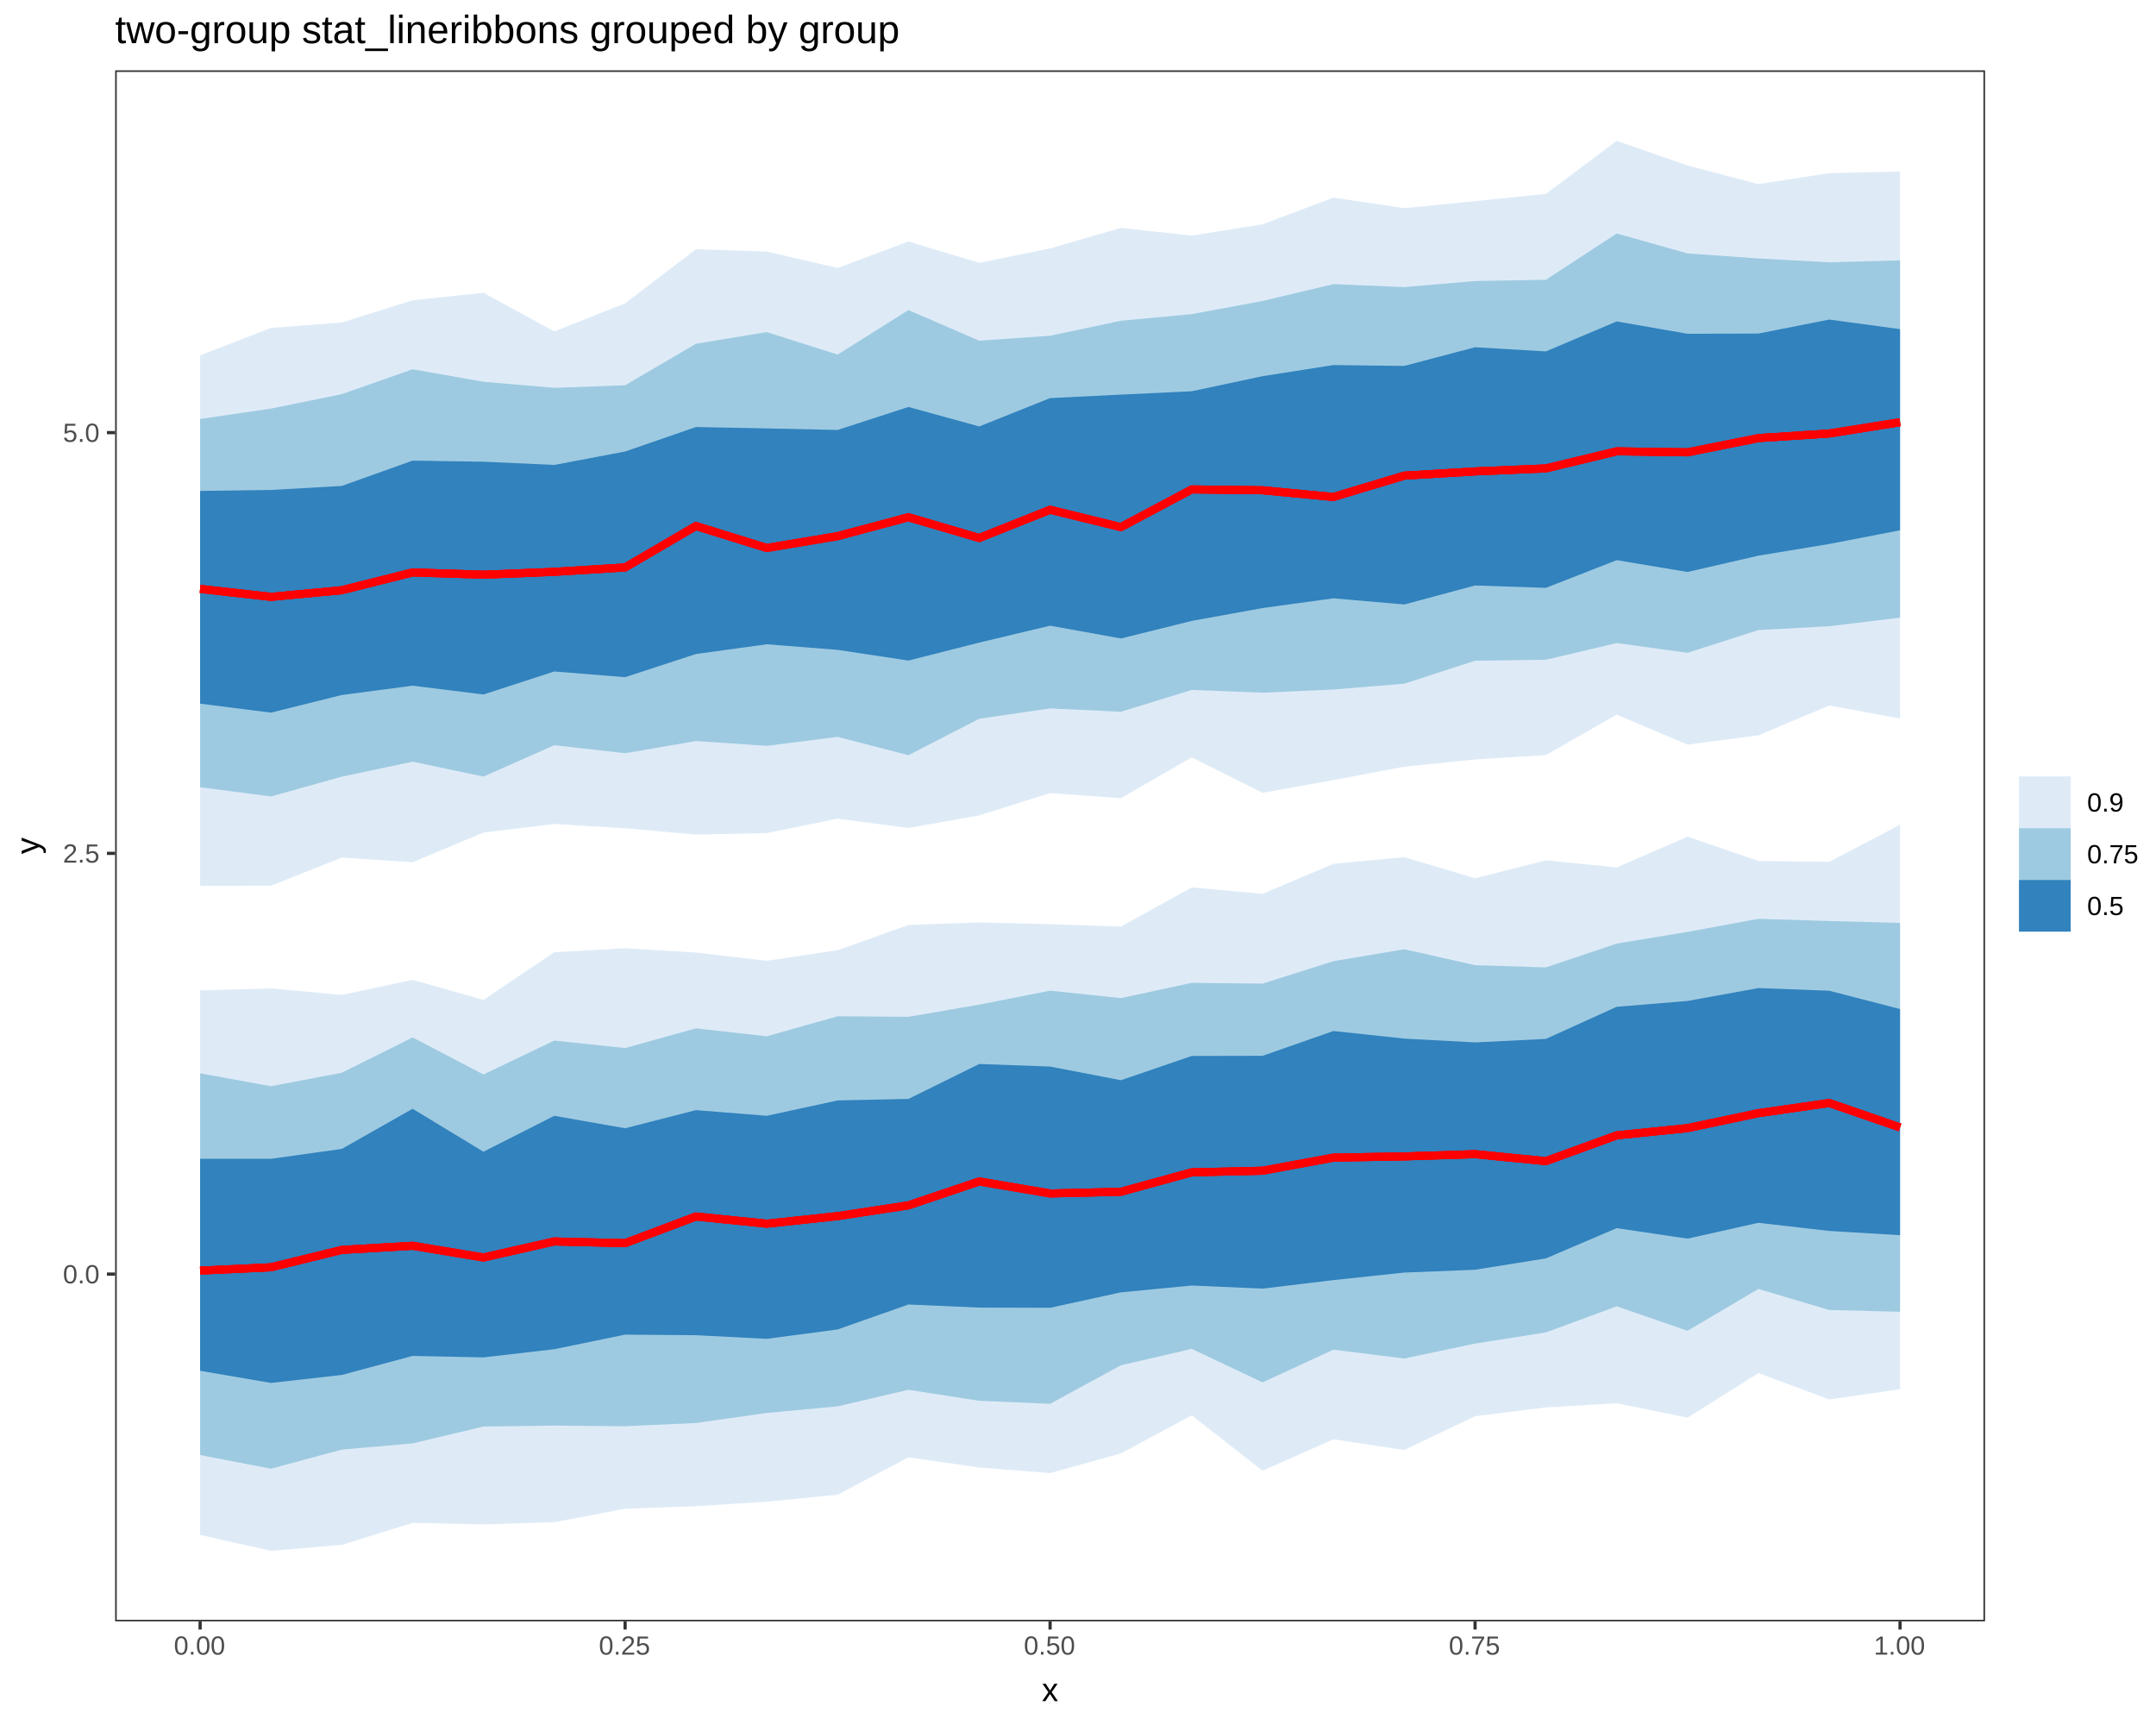
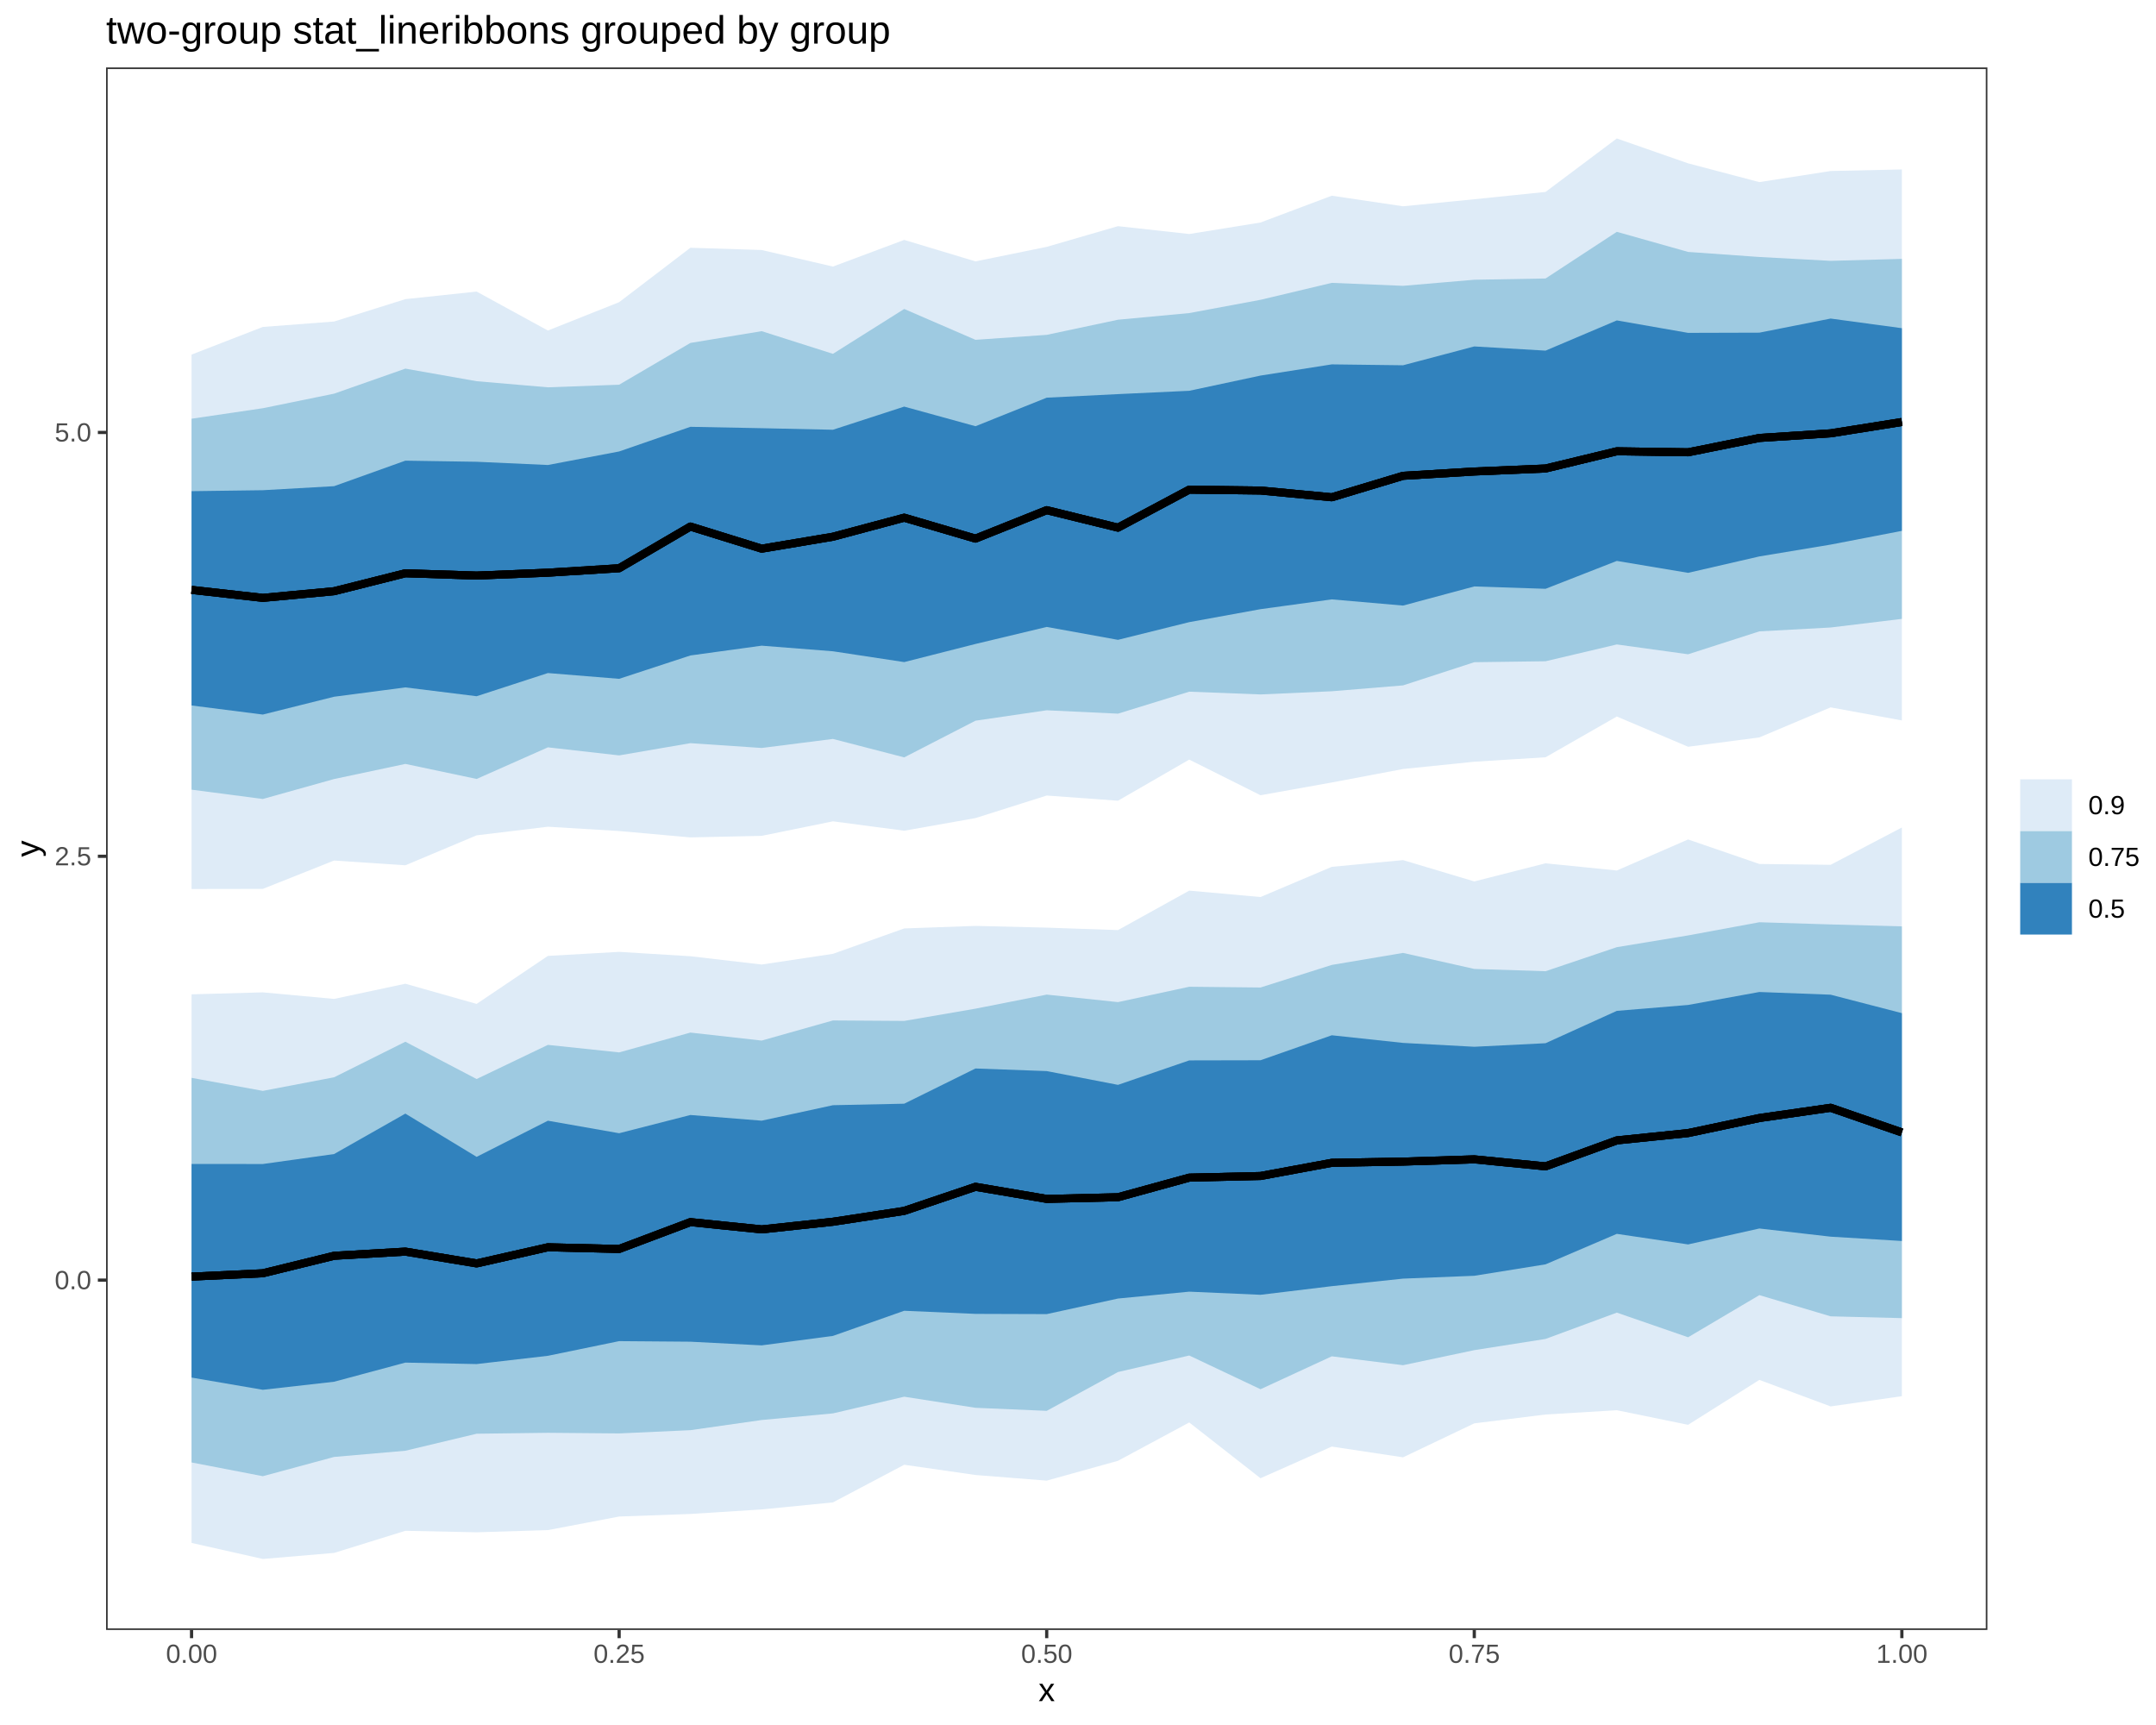
<svg xmlns="http://www.w3.org/2000/svg" viewBox="0 0 720.00 576.00">
  <defs>
    <style type="text/css">
-     line, polyline, path, rect, circle {
+     line, polyline, polygon, path, rect, circle {
      fill: none;
      stroke: #000000;
      stroke-linecap: round;
      stroke-linejoin: round;
      stroke-miterlimit: 10.00;
    }
  </style>
  </defs>
  <rect width="100%" height="100%" style="stroke: none; fill: #FFFFFF;" />
  <rect x="0.00" y="0.00" width="720.00" height="576.00" style="stroke-width: 1.07; stroke: #FFFFFF; fill: #FFFFFF;" />
  <defs>
-     <clipPath id="cpMzguNDQ4NXw2NjIuOTA2fDU0MS4zOTF8MjMuNDc2Nw==">
-       <rect x="38.45" y="23.48" width="624.46" height="517.91" />
+     <clipPath id="cpMzUuNDJ8NjYzLjY5fDU0NC4yN3wyMi41Mg==">
+       <rect x="35.42" y="22.52" width="628.28" height="521.75" />
    </clipPath>
  </defs>
-   <rect x="38.45" y="23.48" width="624.46" height="517.91" style="stroke-width: 1.07; stroke: none; fill: #FFFFFF;" clip-path="url(#cpMzguNDQ4NXw2NjIuOTA2fDU0MS4zOTF8MjMuNDc2Nw==)" />
-   <polyline points="66.83,118.65 90.49,109.49 114.14,107.69 137.79,100.27 161.45,97.76 185.10,110.68 208.76,101.28 232.41,83.24 256.06,83.99 279.72,89.48 303.37,80.64 327.02,87.76 350.68,82.95 374.33,76.09 397.98,78.68 421.64,74.88 445.29,65.99 468.95,69.50 492.60,67.16 516.25,64.74 539.91,47.02 563.56,55.26 587.21,61.48 610.87,57.81 634.52,57.29 634.52,239.91 610.87,235.59 587.21,245.54 563.56,248.64 539.91,238.62 516.25,252.12 492.60,253.60 468.95,256.01 445.29,260.48 421.64,264.71 397.98,252.90 374.33,266.52 350.68,264.81 327.02,272.28 303.37,276.47 279.72,273.36 256.06,278.17 232.41,278.68 208.76,276.57 185.10,275.14 161.45,278.00 137.79,287.92 114.14,286.35 90.49,295.75 66.83,295.79 " style="stroke-width: nan; stroke: none; fill: #DEEBF7;" clip-path="url(#cpMzguNDQ4NXw2NjIuOTA2fDU0MS4zOTF8MjMuNDc2Nw==)" />
-   <polyline points="66.83,330.70 90.49,330.05 114.14,332.22 137.79,327.18 161.45,333.88 185.10,317.96 208.76,316.63 232.41,318.07 256.06,320.82 279.72,317.28 303.37,308.86 327.02,308.02 350.68,308.60 374.33,309.41 397.98,296.32 421.64,298.45 445.29,288.44 468.95,286.21 492.60,293.27 516.25,287.27 539.91,289.65 563.56,279.37 587.21,287.49 610.87,287.76 634.52,275.40 634.52,463.89 610.87,467.29 587.21,458.50 563.56,473.38 539.91,468.55 516.25,469.96 492.60,472.90 468.95,484.17 445.29,480.60 421.64,491.09 397.98,472.61 374.33,485.31 350.68,491.89 327.02,490.02 303.37,486.63 279.72,499.10 256.06,501.44 232.41,502.93 208.76,503.79 185.10,508.29 161.45,509.01 137.79,508.52 114.14,515.85 90.49,517.85 66.83,512.53 " style="stroke-width: nan; stroke: none; fill: #DEEBF7;" clip-path="url(#cpMzguNDQ4NXw2NjIuOTA2fDU0MS4zOTF8MjMuNDc2Nw==)" />
-   <polyline points="66.83,139.91 90.49,136.43 114.14,131.61 137.79,123.31 161.45,127.48 185.10,129.50 208.76,128.64 232.41,114.79 256.06,110.89 279.72,118.40 303.37,103.54 327.02,113.76 350.68,112.11 374.33,107.10 397.98,104.89 421.64,100.49 445.29,94.87 468.95,95.86 492.60,93.84 516.25,93.42 539.91,77.96 563.56,84.62 587.21,86.30 610.87,87.58 634.52,86.93 634.52,206.25 610.87,209.11 587.21,210.39 563.56,217.98 539.91,214.73 516.25,220.30 492.60,220.62 468.95,228.30 445.29,230.24 421.64,231.30 397.98,230.38 374.33,237.67 350.68,236.55 327.02,240.00 303.37,252.17 279.72,246.05 256.06,249.05 232.41,247.45 208.76,251.51 185.10,248.84 161.45,259.31 137.79,254.33 114.14,259.34 90.49,265.95 66.83,262.87 " style="stroke-width: nan; stroke: none; fill: #9ECAE1;" clip-path="url(#cpMzguNDQ4NXw2NjIuOTA2fDU0MS4zOTF8MjMuNDc2Nw==)" />
-   <polyline points="66.83,358.39 90.49,362.70 114.14,358.20 137.79,346.41 161.45,358.77 185.10,347.46 208.76,349.95 232.41,343.38 256.06,346.03 279.72,339.35 303.37,339.52 327.02,335.45 350.68,330.79 374.33,333.28 397.98,328.19 421.64,328.44 445.29,320.95 468.95,316.97 492.60,322.28 516.25,323.03 539.91,315.07 563.56,311.17 587.21,306.81 610.87,307.54 634.52,308.18 634.52,438.03 610.87,437.43 587.21,430.40 563.56,444.36 539.91,436.20 516.25,444.92 492.60,448.64 468.95,453.63 445.29,450.68 421.64,461.60 397.98,450.41 374.33,455.89 350.68,468.76 327.02,467.74 303.37,464.07 279.72,469.60 256.06,471.80 232.41,475.16 208.76,476.24 185.10,476.03 161.45,476.34 137.79,481.97 114.14,484.04 90.49,490.42 66.83,485.86 " style="stroke-width: nan; stroke: none; fill: #9ECAE1;" clip-path="url(#cpMzguNDQ4NXw2NjIuOTA2fDU0MS4zOTF8MjMuNDc2Nw==)" />
-   <polyline points="66.83,386.93 90.49,386.94 114.14,383.64 137.79,370.23 161.45,384.57 185.10,372.59 208.76,376.74 232.41,370.69 256.06,372.58 279.72,367.45 303.37,366.95 327.02,355.28 350.68,356.14 374.33,360.70 397.98,352.60 421.64,352.55 445.29,344.27 468.95,346.80 492.60,348.08 516.25,346.90 539.91,336.18 563.56,334.23 587.21,329.93 610.87,330.82 634.52,336.93 634.52,412.45 610.87,411.03 587.21,408.31 563.56,413.60 539.91,410.09 516.25,420.19 492.60,423.99 468.95,424.93 445.29,427.44 421.64,430.29 397.98,429.25 374.33,431.53 350.68,436.69 327.02,436.62 303.37,435.59 279.72,443.92 256.06,447.06 232.41,445.84 208.76,445.65 185.10,450.52 161.45,453.25 137.79,452.76 114.14,459.11 90.49,461.78 66.83,457.72 " style="stroke-width: nan; stroke: none; fill: #3182BD;" clip-path="url(#cpMzguNDQ4NXw2NjIuOTA2fDU0MS4zOTF8MjMuNDc2Nw==)" />
-   <polyline points="66.83,163.93 90.49,163.61 114.14,162.26 137.79,153.81 161.45,154.17 185.10,155.25 208.76,150.77 232.41,142.59 256.06,143.05 279.72,143.57 303.37,135.89 327.02,142.40 350.68,132.93 374.33,131.76 397.98,130.65 421.64,125.61 445.29,121.90 468.95,122.19 492.60,115.95 516.25,117.34 539.91,107.33 563.56,111.45 587.21,111.38 610.87,106.71 634.52,109.90 634.52,177.07 610.87,181.64 587.21,185.55 563.56,190.99 539.91,187.04 516.25,196.29 492.60,195.50 468.95,201.84 445.29,199.79 421.64,203.04 397.98,207.33 374.33,213.20 350.68,208.92 327.02,214.57 303.37,220.57 279.72,217.00 256.06,215.13 232.41,218.38 208.76,226.12 185.10,224.21 161.45,231.90 137.79,228.96 114.14,232.07 90.49,237.96 66.83,234.96 " style="stroke-width: nan; stroke: none; fill: #3182BD;" clip-path="url(#cpMzguNDQ4NXw2NjIuOTA2fDU0MS4zOTF8MjMuNDc2Nw==)" />
-   <polyline points="66.83,424.27 90.49,423.16 114.14,417.36 137.79,415.98 161.45,419.89 185.10,414.54 208.76,415.11 232.41,406.20 256.06,408.61 279.72,406.08 303.37,402.48 327.02,394.50 350.68,398.51 374.33,397.95 397.98,391.46 421.64,390.92 445.29,386.55 468.95,386.14 492.60,385.39 516.25,387.72 539.91,379.11 563.56,376.69 587.21,371.70 610.87,368.30 634.52,376.47 " style="stroke-width: 2.67; stroke: #FF0000; stroke-linecap: butt;" clip-path="url(#cpMzguNDQ4NXw2NjIuOTA2fDU0MS4zOTF8MjMuNDc2Nw==)" />
-   <polyline points="66.83,196.64 90.49,199.30 114.14,197.08 137.79,191.14 161.45,191.90 185.10,190.95 208.76,189.47 232.41,175.64 256.06,182.98 279.72,179.03 303.37,172.71 327.02,179.65 350.68,170.22 374.33,176.01 397.98,163.42 421.64,163.71 445.29,165.95 468.95,158.83 492.60,157.41 516.25,156.41 539.91,150.71 563.56,151.04 587.21,146.29 610.87,144.75 634.52,140.99 " style="stroke-width: 2.67; stroke: #FF0000; stroke-linecap: butt;" clip-path="url(#cpMzguNDQ4NXw2NjIuOTA2fDU0MS4zOTF8MjMuNDc2Nw==)" />
-   <polyline points="66.83,424.27 90.49,423.16 114.14,417.36 137.79,415.98 161.45,419.89 185.10,414.54 208.76,415.11 232.41,406.20 256.06,408.61 279.72,406.08 303.37,402.48 327.02,394.50 350.68,398.51 374.33,397.95 397.98,391.46 421.64,390.92 445.29,386.55 468.95,386.14 492.60,385.39 516.25,387.72 539.91,379.11 563.56,376.69 587.21,371.70 610.87,368.30 634.52,376.47 " style="stroke-width: 2.67; stroke: #FF0000; stroke-linecap: butt;" clip-path="url(#cpMzguNDQ4NXw2NjIuOTA2fDU0MS4zOTF8MjMuNDc2Nw==)" />
-   <polyline points="66.83,196.64 90.49,199.30 114.14,197.08 137.79,191.14 161.45,191.90 185.10,190.95 208.76,189.47 232.41,175.64 256.06,182.98 279.72,179.03 303.37,172.71 327.02,179.65 350.68,170.22 374.33,176.01 397.98,163.42 421.64,163.71 445.29,165.95 468.95,158.83 492.60,157.41 516.25,156.41 539.91,150.71 563.56,151.04 587.21,146.29 610.87,144.75 634.52,140.99 " style="stroke-width: 2.67; stroke: #FF0000; stroke-linecap: butt;" clip-path="url(#cpMzguNDQ4NXw2NjIuOTA2fDU0MS4zOTF8MjMuNDc2Nw==)" />
-   <polyline points="66.83,424.27 90.49,423.16 114.14,417.36 137.79,415.98 161.45,419.89 185.10,414.54 208.76,415.11 232.41,406.20 256.06,408.61 279.72,406.08 303.37,402.48 327.02,394.50 350.68,398.51 374.33,397.95 397.98,391.46 421.64,390.92 445.29,386.55 468.95,386.14 492.60,385.39 516.25,387.72 539.91,379.11 563.56,376.69 587.21,371.70 610.87,368.30 634.52,376.47 " style="stroke-width: 2.67; stroke: #FF0000; stroke-linecap: butt;" clip-path="url(#cpMzguNDQ4NXw2NjIuOTA2fDU0MS4zOTF8MjMuNDc2Nw==)" />
-   <polyline points="66.83,196.64 90.49,199.30 114.14,197.08 137.79,191.14 161.45,191.90 185.10,190.95 208.76,189.47 232.41,175.64 256.06,182.98 279.72,179.03 303.37,172.71 327.02,179.65 350.68,170.22 374.33,176.01 397.98,163.42 421.64,163.71 445.29,165.95 468.95,158.83 492.60,157.41 516.25,156.41 539.91,150.71 563.56,151.04 587.21,146.29 610.87,144.75 634.52,140.99 " style="stroke-width: 2.67; stroke: #FF0000; stroke-linecap: butt;" clip-path="url(#cpMzguNDQ4NXw2NjIuOTA2fDU0MS4zOTF8MjMuNDc2Nw==)" />
-   <rect x="38.45" y="23.48" width="624.46" height="517.91" style="stroke-width: 1.07; stroke: #333333;" clip-path="url(#cpMzguNDQ4NXw2NjIuOTA2fDU0MS4zOTF8MjMuNDc2Nw==)" />
+   <rect x="35.42" y="22.52" width="628.28" height="521.75" style="stroke-width: 1.07; stroke: none; fill: #FFFFFF;" clip-path="url(#cpMzUuNDJ8NjYzLjY5fDU0NC4yN3wyMi41Mg==)" />
+   <polygon points="63.97,118.40 87.77,109.17 111.57,107.36 135.37,99.89 159.17,97.36 182.97,110.37 206.76,100.90 230.56,82.73 254.36,83.48 278.16,89.01 301.96,80.11 325.76,87.28 349.55,82.43 373.35,75.52 397.15,78.14 420.95,74.30 444.75,65.35 468.55,68.88 492.34,66.53 516.14,64.09 539.94,46.24 563.74,54.54 587.54,60.81 611.34,57.10 635.13,56.58 635.13,240.56 611.34,236.20 587.54,246.23 563.74,249.35 539.94,239.25 516.14,252.86 492.34,254.35 468.55,256.78 444.75,261.28 420.95,265.54 397.15,253.64 373.35,267.37 349.55,265.64 325.76,273.17 301.96,277.39 278.16,274.25 254.36,279.10 230.56,279.62 206.76,277.49 182.97,276.05 159.17,278.93 135.37,288.93 111.57,287.34 87.77,296.81 63.97,296.85 " style="stroke-width: nan; stroke: none; fill: #DEEBF7;" clip-path="url(#cpMzUuNDJ8NjYzLjY5fDU0NC4yN3wyMi41Mg==)" />
+   <polygon points="63.97,332.02 87.77,331.36 111.57,333.55 135.37,328.48 159.17,335.22 182.97,319.19 206.76,317.84 230.56,319.30 254.36,322.07 278.16,318.50 301.96,310.02 325.76,309.17 349.55,309.75 373.35,310.57 397.15,297.39 420.95,299.53 444.75,289.45 468.55,287.20 492.34,294.32 516.14,288.27 539.94,290.67 563.74,280.31 587.54,288.49 611.34,288.77 635.13,276.31 635.13,466.20 611.34,469.62 587.54,460.77 563.74,475.76 539.94,470.89 516.14,472.32 492.34,475.28 468.55,486.62 444.75,483.03 420.95,493.60 397.15,474.98 373.35,487.78 349.55,494.40 325.76,492.52 301.96,489.10 278.16,501.67 254.36,504.02 230.56,505.53 206.76,506.39 182.97,510.92 159.17,511.65 135.37,511.15 111.57,518.54 87.77,520.56 63.97,515.20 " style="stroke-width: nan; stroke: none; fill: #DEEBF7;" clip-path="url(#cpMzUuNDJ8NjYzLjY5fDU0NC4yN3wyMi41Mg==)" />
+   <polygon points="63.97,139.82 87.77,136.31 111.57,131.45 135.37,123.09 159.17,127.29 182.97,129.33 206.76,128.46 230.56,114.51 254.36,110.58 278.16,118.15 301.96,103.17 325.76,113.47 349.55,111.81 373.35,106.76 397.15,104.54 420.95,100.11 444.75,94.45 468.55,95.44 492.34,93.41 516.14,92.99 539.94,77.41 563.74,84.12 587.54,85.81 611.34,87.10 635.13,86.44 635.13,206.65 611.34,209.53 587.54,210.82 563.74,218.47 539.94,215.19 516.14,220.80 492.34,221.12 468.55,228.86 444.75,230.82 420.95,231.88 397.15,230.96 373.35,238.30 349.55,237.17 325.76,240.65 301.96,252.90 278.16,246.74 254.36,249.76 230.56,248.15 206.76,252.24 182.97,249.55 159.17,260.10 135.37,255.08 111.57,260.13 87.77,266.79 63.97,263.68 " style="stroke-width: nan; stroke: none; fill: #9ECAE1;" clip-path="url(#cpMzUuNDJ8NjYzLjY5fDU0NC4yN3wyMi41Mg==)" />
+   <polygon points="63.97,359.91 87.77,364.26 111.57,359.72 135.37,347.85 159.17,360.30 182.97,348.90 206.76,351.41 230.56,344.79 254.36,347.46 278.16,340.74 301.96,340.90 325.76,336.81 349.55,332.11 373.35,334.62 397.15,329.49 420.95,329.74 444.75,322.20 468.55,318.19 492.34,323.54 516.14,324.30 539.94,316.27 563.74,312.35 587.54,307.95 611.34,308.68 635.13,309.33 635.13,440.14 611.34,439.54 587.54,432.46 563.74,446.53 539.94,438.30 516.14,447.09 492.34,450.83 468.55,455.86 444.75,452.89 420.95,463.88 397.15,452.62 373.35,458.14 349.55,471.10 325.76,470.08 301.96,466.38 278.16,471.95 254.36,474.16 230.56,477.55 206.76,478.64 182.97,478.43 159.17,478.74 135.37,484.42 111.57,486.49 87.77,492.92 63.97,488.33 " style="stroke-width: nan; stroke: none; fill: #9ECAE1;" clip-path="url(#cpMzUuNDJ8NjYzLjY5fDU0NC4yN3wyMi41Mg==)" />
+   <polygon points="63.97,388.66 87.77,388.68 111.57,385.35 135.37,371.85 159.17,386.29 182.97,374.22 206.76,378.40 230.56,372.31 254.36,374.21 278.16,369.04 301.96,368.54 325.76,356.78 349.55,357.65 373.35,362.25 397.15,354.08 420.95,354.03 444.75,345.69 468.55,348.24 492.34,349.53 516.14,348.34 539.94,337.54 563.74,335.57 587.54,331.24 611.34,332.14 635.13,338.30 635.13,414.38 611.34,412.94 587.54,410.21 563.74,415.53 539.94,412.00 516.14,422.18 492.34,426.00 468.55,426.95 444.75,429.47 420.95,432.35 397.15,431.30 373.35,433.60 349.55,438.80 325.76,438.72 301.96,437.68 278.16,446.08 254.36,449.24 230.56,448.01 206.76,447.82 182.97,452.72 159.17,455.48 135.37,454.99 111.57,461.38 87.77,464.07 63.97,459.99 " style="stroke-width: nan; stroke: none; fill: #3182BD;" clip-path="url(#cpMzUuNDJ8NjYzLjY5fDU0NC4yN3wyMi41Mg==)" />
+   <polygon points="63.97,164.01 87.77,163.69 111.57,162.34 135.37,153.82 159.17,154.19 182.97,155.27 206.76,150.75 230.56,142.52 254.36,142.98 278.16,143.50 301.96,135.77 325.76,142.32 349.55,132.79 373.35,131.60 397.15,130.49 420.95,125.41 444.75,121.67 468.55,121.97 492.34,115.68 516.14,117.08 539.94,106.99 563.74,111.15 587.54,111.08 611.34,106.37 635.13,109.59 635.13,177.26 611.34,181.85 587.54,185.80 563.74,191.28 539.94,187.30 516.14,196.61 492.34,195.82 468.55,202.21 444.75,200.14 420.95,203.41 397.15,207.74 373.35,213.65 349.55,209.34 325.76,215.03 301.96,221.08 278.16,217.47 254.36,215.60 230.56,218.87 206.76,226.67 182.97,224.74 159.17,232.48 135.37,229.53 111.57,232.65 87.77,238.60 63.97,235.57 " style="stroke-width: nan; stroke: none; fill: #3182BD;" clip-path="url(#cpMzUuNDJ8NjYzLjY5fDU0NC4yN3wyMi41Mg==)" />
+   <polyline points="63.97,426.28 87.77,425.16 111.57,419.32 135.37,417.93 159.17,421.87 182.97,416.48 206.76,417.05 230.56,408.08 254.36,410.51 278.16,407.96 301.96,404.33 325.76,396.29 349.55,400.33 373.35,399.77 397.15,393.23 420.95,392.68 444.75,388.28 468.55,387.87 492.34,387.12 516.14,389.46 539.94,380.79 563.74,378.35 587.54,373.32 611.34,369.90 635.13,378.13 " style="stroke-width: 2.67; stroke-linecap: butt;" clip-path="url(#cpMzUuNDJ8NjYzLjY5fDU0NC4yN3wyMi41Mg==)" />
+   <polyline points="63.97,196.97 87.77,199.64 111.57,197.41 135.37,191.42 159.17,192.19 182.97,191.23 206.76,189.74 230.56,175.82 254.36,183.21 278.16,179.22 301.96,172.86 325.76,179.85 349.55,170.35 373.35,176.19 397.15,163.50 420.95,163.79 444.75,166.05 468.55,158.88 492.34,157.44 516.14,156.44 539.94,150.69 563.74,151.03 587.54,146.24 611.34,144.69 635.13,140.91 " style="stroke-width: 2.67; stroke-linecap: butt;" clip-path="url(#cpMzUuNDJ8NjYzLjY5fDU0NC4yN3wyMi41Mg==)" />
+   <polyline points="63.97,426.28 87.77,425.16 111.57,419.32 135.37,417.93 159.17,421.87 182.97,416.48 206.76,417.05 230.56,408.08 254.36,410.51 278.16,407.96 301.96,404.33 325.76,396.29 349.55,400.33 373.35,399.77 397.15,393.23 420.95,392.68 444.75,388.28 468.55,387.87 492.34,387.12 516.14,389.46 539.94,380.79 563.74,378.35 587.54,373.32 611.34,369.90 635.13,378.13 " style="stroke-width: 2.67; stroke-linecap: butt;" clip-path="url(#cpMzUuNDJ8NjYzLjY5fDU0NC4yN3wyMi41Mg==)" />
+   <polyline points="63.97,196.97 87.77,199.64 111.57,197.41 135.37,191.42 159.17,192.19 182.97,191.23 206.76,189.74 230.56,175.82 254.36,183.21 278.16,179.22 301.96,172.86 325.76,179.85 349.55,170.35 373.35,176.19 397.15,163.50 420.95,163.79 444.75,166.05 468.55,158.88 492.34,157.44 516.14,156.44 539.94,150.69 563.74,151.03 587.54,146.24 611.34,144.69 635.13,140.91 " style="stroke-width: 2.67; stroke-linecap: butt;" clip-path="url(#cpMzUuNDJ8NjYzLjY5fDU0NC4yN3wyMi41Mg==)" />
+   <polyline points="63.97,426.28 87.77,425.16 111.57,419.32 135.37,417.93 159.17,421.87 182.97,416.48 206.76,417.05 230.56,408.08 254.36,410.51 278.16,407.96 301.96,404.33 325.76,396.29 349.55,400.33 373.35,399.77 397.15,393.23 420.95,392.68 444.75,388.28 468.55,387.87 492.34,387.12 516.14,389.46 539.94,380.79 563.74,378.35 587.54,373.32 611.34,369.90 635.13,378.13 " style="stroke-width: 2.67; stroke-linecap: butt;" clip-path="url(#cpMzUuNDJ8NjYzLjY5fDU0NC4yN3wyMi41Mg==)" />
+   <polyline points="63.97,196.97 87.77,199.64 111.57,197.41 135.37,191.42 159.17,192.19 182.97,191.23 206.76,189.74 230.56,175.82 254.36,183.21 278.16,179.22 301.96,172.86 325.76,179.85 349.55,170.35 373.35,176.19 397.15,163.50 420.95,163.79 444.75,166.05 468.55,158.88 492.34,157.44 516.14,156.44 539.94,150.69 563.74,151.03 587.54,146.24 611.34,144.69 635.13,140.91 " style="stroke-width: 2.67; stroke-linecap: butt;" clip-path="url(#cpMzUuNDJ8NjYzLjY5fDU0NC4yN3wyMi41Mg==)" />
+   <rect x="35.42" y="22.52" width="628.28" height="521.75" style="stroke-width: 1.07; stroke: #333333;" clip-path="url(#cpMzUuNDJ8NjYzLjY5fDU0NC4yN3wyMi41Mg==)" />
  <defs>
-     <clipPath id="cpMHw3MjB8NTc2fDA=">
+     <clipPath id="cpMC4wMHw3MjAuMDB8NTc2LjAwfDAuMDA=">
      <rect x="0.00" y="0.00" width="720.00" height="576.00" />
    </clipPath>
  </defs>
-   <g clip-path="url(#cpMHw3MjB8NTc2fDA=)">
-     <text x="21.01" y="428.53" style="font-size: 8.80px; fill: #4D4D4D; font-family: Liberation Sans;" textLength="12.51px" lengthAdjust="spacingAndGlyphs">0.0</text>
+   <g clip-path="url(#cpMC4wMHw3MjAuMDB8NTc2LjAwfDAuMDA=)">
+     <text x="18.27" y="430.48" style="font-size: 8.80px; fill: #4D4D4D; font-family: Liberation Sans;" textLength="12.22px" lengthAdjust="spacingAndGlyphs">0.0</text>
  </g>
-   <g clip-path="url(#cpMHw3MjB8NTc2fDA=)">
-     <text x="21.01" y="288.04" style="font-size: 8.80px; fill: #4D4D4D; font-family: Liberation Sans;" textLength="12.51px" lengthAdjust="spacingAndGlyphs">2.5</text>
+   <g clip-path="url(#cpMC4wMHw3MjAuMDB8NTc2LjAwfDAuMDA=)">
+     <text x="18.27" y="288.95" style="font-size: 8.80px; fill: #4D4D4D; font-family: Liberation Sans;" textLength="12.22px" lengthAdjust="spacingAndGlyphs">2.5</text>
  </g>
-   <g clip-path="url(#cpMHw3MjB8NTc2fDA=)">
-     <text x="21.01" y="147.55" style="font-size: 8.80px; fill: #4D4D4D; font-family: Liberation Sans;" textLength="12.51px" lengthAdjust="spacingAndGlyphs">5.0</text>
+   <g clip-path="url(#cpMC4wMHw3MjAuMDB8NTc2LjAwfDAuMDA=)">
+     <text x="18.27" y="147.42" style="font-size: 8.80px; fill: #4D4D4D; font-family: Liberation Sans;" textLength="12.22px" lengthAdjust="spacingAndGlyphs">5.0</text>
  </g>
-   <polyline points="35.71,425.43 38.45,425.43 " style="stroke-width: 1.07; stroke: #333333; stroke-linecap: butt;" clip-path="url(#cpMHw3MjB8NTc2fDA=)" />
-   <polyline points="35.71,284.95 38.45,284.95 " style="stroke-width: 1.07; stroke: #333333; stroke-linecap: butt;" clip-path="url(#cpMHw3MjB8NTc2fDA=)" />
-   <polyline points="35.71,144.46 38.45,144.46 " style="stroke-width: 1.07; stroke: #333333; stroke-linecap: butt;" clip-path="url(#cpMHw3MjB8NTc2fDA=)" />
-   <polyline points="66.83,544.13 66.83,541.39 " style="stroke-width: 1.07; stroke: #333333; stroke-linecap: butt;" clip-path="url(#cpMHw3MjB8NTc2fDA=)" />
-   <polyline points="208.76,544.13 208.76,541.39 " style="stroke-width: 1.07; stroke: #333333; stroke-linecap: butt;" clip-path="url(#cpMHw3MjB8NTc2fDA=)" />
-   <polyline points="350.68,544.13 350.68,541.39 " style="stroke-width: 1.07; stroke: #333333; stroke-linecap: butt;" clip-path="url(#cpMHw3MjB8NTc2fDA=)" />
-   <polyline points="492.60,544.13 492.60,541.39 " style="stroke-width: 1.07; stroke: #333333; stroke-linecap: butt;" clip-path="url(#cpMHw3MjB8NTc2fDA=)" />
-   <polyline points="634.52,544.13 634.52,541.39 " style="stroke-width: 1.07; stroke: #333333; stroke-linecap: butt;" clip-path="url(#cpMHw3MjB8NTc2fDA=)" />
-   <g clip-path="url(#cpMHw3MjB8NTc2fDA=)">
-     <text x="58.07" y="552.51" style="font-size: 8.80px; fill: #4D4D4D; font-family: Liberation Sans;" textLength="17.52px" lengthAdjust="spacingAndGlyphs">0.00</text>
+   <polyline points="32.68,427.45 35.42,427.45 " style="stroke-width: 1.07; stroke: #333333; stroke-linecap: butt;" clip-path="url(#cpMC4wMHw3MjAuMDB8NTc2LjAwfDAuMDA=)" />
+   <polyline points="32.68,285.93 35.42,285.93 " style="stroke-width: 1.07; stroke: #333333; stroke-linecap: butt;" clip-path="url(#cpMC4wMHw3MjAuMDB8NTc2LjAwfDAuMDA=)" />
+   <polyline points="32.68,144.40 35.42,144.40 " style="stroke-width: 1.07; stroke: #333333; stroke-linecap: butt;" clip-path="url(#cpMC4wMHw3MjAuMDB8NTc2LjAwfDAuMDA=)" />
+   <polyline points="63.97,547.01 63.97,544.27 " style="stroke-width: 1.07; stroke: #333333; stroke-linecap: butt;" clip-path="url(#cpMC4wMHw3MjAuMDB8NTc2LjAwfDAuMDA=)" />
+   <polyline points="206.76,547.01 206.76,544.27 " style="stroke-width: 1.07; stroke: #333333; stroke-linecap: butt;" clip-path="url(#cpMC4wMHw3MjAuMDB8NTc2LjAwfDAuMDA=)" />
+   <polyline points="349.55,547.01 349.55,544.27 " style="stroke-width: 1.07; stroke: #333333; stroke-linecap: butt;" clip-path="url(#cpMC4wMHw3MjAuMDB8NTc2LjAwfDAuMDA=)" />
+   <polyline points="492.34,547.01 492.34,544.27 " style="stroke-width: 1.07; stroke: #333333; stroke-linecap: butt;" clip-path="url(#cpMC4wMHw3MjAuMDB8NTc2LjAwfDAuMDA=)" />
+   <polyline points="635.13,547.01 635.13,544.27 " style="stroke-width: 1.07; stroke: #333333; stroke-linecap: butt;" clip-path="url(#cpMC4wMHw3MjAuMDB8NTc2LjAwfDAuMDA=)" />
+   <g clip-path="url(#cpMC4wMHw3MjAuMDB8NTc2LjAwfDAuMDA=)">
+     <text x="55.42" y="555.25" style="font-size: 8.80px; fill: #4D4D4D; font-family: Liberation Sans;" textLength="17.11px" lengthAdjust="spacingAndGlyphs">0.00</text>
  </g>
-   <g clip-path="url(#cpMHw3MjB8NTc2fDA=)">
-     <text x="200.00" y="552.51" style="font-size: 8.80px; fill: #4D4D4D; font-family: Liberation Sans;" textLength="17.52px" lengthAdjust="spacingAndGlyphs">0.25</text>
+   <g clip-path="url(#cpMC4wMHw3MjAuMDB8NTc2LjAwfDAuMDA=)">
+     <text x="198.21" y="555.25" style="font-size: 8.80px; fill: #4D4D4D; font-family: Liberation Sans;" textLength="17.11px" lengthAdjust="spacingAndGlyphs">0.25</text>
  </g>
-   <g clip-path="url(#cpMHw3MjB8NTc2fDA=)">
-     <text x="341.92" y="552.51" style="font-size: 8.80px; fill: #4D4D4D; font-family: Liberation Sans;" textLength="17.52px" lengthAdjust="spacingAndGlyphs">0.50</text>
+   <g clip-path="url(#cpMC4wMHw3MjAuMDB8NTc2LjAwfDAuMDA=)">
+     <text x="341.00" y="555.25" style="font-size: 8.80px; fill: #4D4D4D; font-family: Liberation Sans;" textLength="17.11px" lengthAdjust="spacingAndGlyphs">0.50</text>
  </g>
-   <g clip-path="url(#cpMHw3MjB8NTc2fDA=)">
-     <text x="483.84" y="552.51" style="font-size: 8.80px; fill: #4D4D4D; font-family: Liberation Sans;" textLength="17.52px" lengthAdjust="spacingAndGlyphs">0.75</text>
+   <g clip-path="url(#cpMC4wMHw3MjAuMDB8NTc2LjAwfDAuMDA=)">
+     <text x="483.79" y="555.25" style="font-size: 8.80px; fill: #4D4D4D; font-family: Liberation Sans;" textLength="17.11px" lengthAdjust="spacingAndGlyphs">0.75</text>
  </g>
-   <g clip-path="url(#cpMHw3MjB8NTc2fDA=)">
-     <text x="625.76" y="552.51" style="font-size: 8.80px; fill: #4D4D4D; font-family: Liberation Sans;" textLength="17.52px" lengthAdjust="spacingAndGlyphs">1.00</text>
+   <g clip-path="url(#cpMC4wMHw3MjAuMDB8NTc2LjAwfDAuMDA=)">
+     <text x="626.58" y="555.25" style="font-size: 8.80px; fill: #4D4D4D; font-family: Liberation Sans;" textLength="17.11px" lengthAdjust="spacingAndGlyphs">1.00</text>
  </g>
-   <g clip-path="url(#cpMHw3MjB8NTc2fDA=)">
-     <text x="347.93" y="568.04" style="font-size: 11.00px; font-family: Liberation Sans;" textLength="5.50px" lengthAdjust="spacingAndGlyphs">x</text>
+   <g clip-path="url(#cpMC4wMHw3MjAuMDB8NTc2LjAwfDAuMDA=)">
+     <text x="346.80" y="568.04" style="font-size: 11.00px; font-family: Liberation Sans;" textLength="5.50px" lengthAdjust="spacingAndGlyphs">x</text>
  </g>
-   <g clip-path="url(#cpMHw3MjB8NTc2fDA=)">
-     <text transform="translate(13.04,285.18) rotate(-90)" style="font-size: 11.00px; font-family: Liberation Sans;" textLength="5.50px" lengthAdjust="spacingAndGlyphs">y</text>
+   <g clip-path="url(#cpMC4wMHw3MjAuMDB8NTc2LjAwfDAuMDA=)">
+     <text transform="translate(13.04,286.15) rotate(-90)" style="font-size: 11.00px; font-family: Liberation Sans;" textLength="5.50px" lengthAdjust="spacingAndGlyphs">y</text>
  </g>
-   <rect x="674.24" y="253.77" width="40.28" height="57.32" style="stroke-width: 1.07; stroke: none; fill: #FFFFFF;" clip-path="url(#cpMHw3MjB8NTc2fDA=)" />
-   <rect x="674.24" y="259.25" width="17.28" height="17.28" style="stroke-width: 1.07; stroke: none; fill: #FFFFFF;" clip-path="url(#cpMHw3MjB8NTc2fDA=)" />
-   <rect x="674.24" y="259.25" width="17.28" height="17.28" style="stroke-width: 0.75; stroke: none; fill: #DEEBF7;" clip-path="url(#cpMHw3MjB8NTc2fDA=)" />
-   <rect x="674.24" y="276.53" width="17.28" height="17.28" style="stroke-width: 1.07; stroke: none; fill: #FFFFFF;" clip-path="url(#cpMHw3MjB8NTc2fDA=)" />
-   <rect x="674.24" y="276.53" width="17.28" height="17.28" style="stroke-width: 0.75; stroke: none; fill: #9ECAE1;" clip-path="url(#cpMHw3MjB8NTc2fDA=)" />
-   <rect x="674.24" y="293.81" width="17.28" height="17.28" style="stroke-width: 1.07; stroke: none; fill: #FFFFFF;" clip-path="url(#cpMHw3MjB8NTc2fDA=)" />
-   <rect x="674.24" y="293.81" width="17.28" height="17.28" style="stroke-width: 0.75; stroke: none; fill: #3182BD;" clip-path="url(#cpMHw3MjB8NTc2fDA=)" />
-   <g clip-path="url(#cpMHw3MjB8NTc2fDA=)">
-     <text x="697.00" y="270.99" style="font-size: 8.80px; font-family: Liberation Sans;" textLength="12.51px" lengthAdjust="spacingAndGlyphs">0.9</text>
+   <rect x="674.65" y="254.74" width="39.87" height="57.32" style="stroke-width: 1.07; stroke: none; fill: #FFFFFF;" clip-path="url(#cpMC4wMHw3MjAuMDB8NTc2LjAwfDAuMDA=)" />
+   <rect x="674.65" y="260.22" width="17.28" height="17.28" style="stroke-width: 1.07; stroke: none; fill: #FFFFFF;" clip-path="url(#cpMC4wMHw3MjAuMDB8NTc2LjAwfDAuMDA=)" />
+   <rect x="674.65" y="260.22" width="17.28" height="17.28" style="stroke-width: 0.75; stroke: none; fill: #DEEBF7;" clip-path="url(#cpMC4wMHw3MjAuMDB8NTc2LjAwfDAuMDA=)" />
+   <rect x="674.65" y="277.50" width="17.28" height="17.28" style="stroke-width: 1.07; stroke: none; fill: #FFFFFF;" clip-path="url(#cpMC4wMHw3MjAuMDB8NTc2LjAwfDAuMDA=)" />
+   <rect x="674.65" y="277.50" width="17.28" height="17.28" style="stroke-width: 0.75; stroke: none; fill: #9ECAE1;" clip-path="url(#cpMC4wMHw3MjAuMDB8NTc2LjAwfDAuMDA=)" />
+   <rect x="674.65" y="294.78" width="17.28" height="17.28" style="stroke-width: 1.07; stroke: none; fill: #FFFFFF;" clip-path="url(#cpMC4wMHw3MjAuMDB8NTc2LjAwfDAuMDA=)" />
+   <rect x="674.65" y="294.78" width="17.28" height="17.28" style="stroke-width: 0.75; stroke: none; fill: #3182BD;" clip-path="url(#cpMC4wMHw3MjAuMDB8NTc2LjAwfDAuMDA=)" />
+   <g clip-path="url(#cpMC4wMHw3MjAuMDB8NTc2LjAwfDAuMDA=)">
+     <text x="697.41" y="271.88" style="font-size: 8.80px; font-family: Liberation Sans;" textLength="12.22px" lengthAdjust="spacingAndGlyphs">0.9</text>
  </g>
-   <g clip-path="url(#cpMHw3MjB8NTc2fDA=)">
-     <text x="697.00" y="288.27" style="font-size: 8.80px; font-family: Liberation Sans;" textLength="17.52px" lengthAdjust="spacingAndGlyphs">0.75</text>
+   <g clip-path="url(#cpMC4wMHw3MjAuMDB8NTc2LjAwfDAuMDA=)">
+     <text x="697.41" y="289.16" style="font-size: 8.80px; font-family: Liberation Sans;" textLength="17.11px" lengthAdjust="spacingAndGlyphs">0.75</text>
  </g>
-   <g clip-path="url(#cpMHw3MjB8NTc2fDA=)">
-     <text x="697.00" y="305.55" style="font-size: 8.80px; font-family: Liberation Sans;" textLength="12.51px" lengthAdjust="spacingAndGlyphs">0.5</text>
+   <g clip-path="url(#cpMC4wMHw3MjAuMDB8NTc2LjAwfDAuMDA=)">
+     <text x="697.41" y="306.44" style="font-size: 8.80px; font-family: Liberation Sans;" textLength="12.22px" lengthAdjust="spacingAndGlyphs">0.5</text>
  </g>
-   <g clip-path="url(#cpMHw3MjB8NTc2fDA=)">
-     <text x="38.45" y="14.42" style="font-size: 13.20px; font-family: Liberation Sans;" textLength="258.00px" lengthAdjust="spacingAndGlyphs">two-group stat_lineribbons grouped by group</text>
+   <g clip-path="url(#cpMC4wMHw3MjAuMDB8NTc2LjAwfDAuMDA=)">
+     <text x="35.42" y="14.56" style="font-size: 13.20px; font-family: Liberation Sans;" textLength="261.55px" lengthAdjust="spacingAndGlyphs">two-group stat_lineribbons grouped by group</text>
  </g>
</svg>
